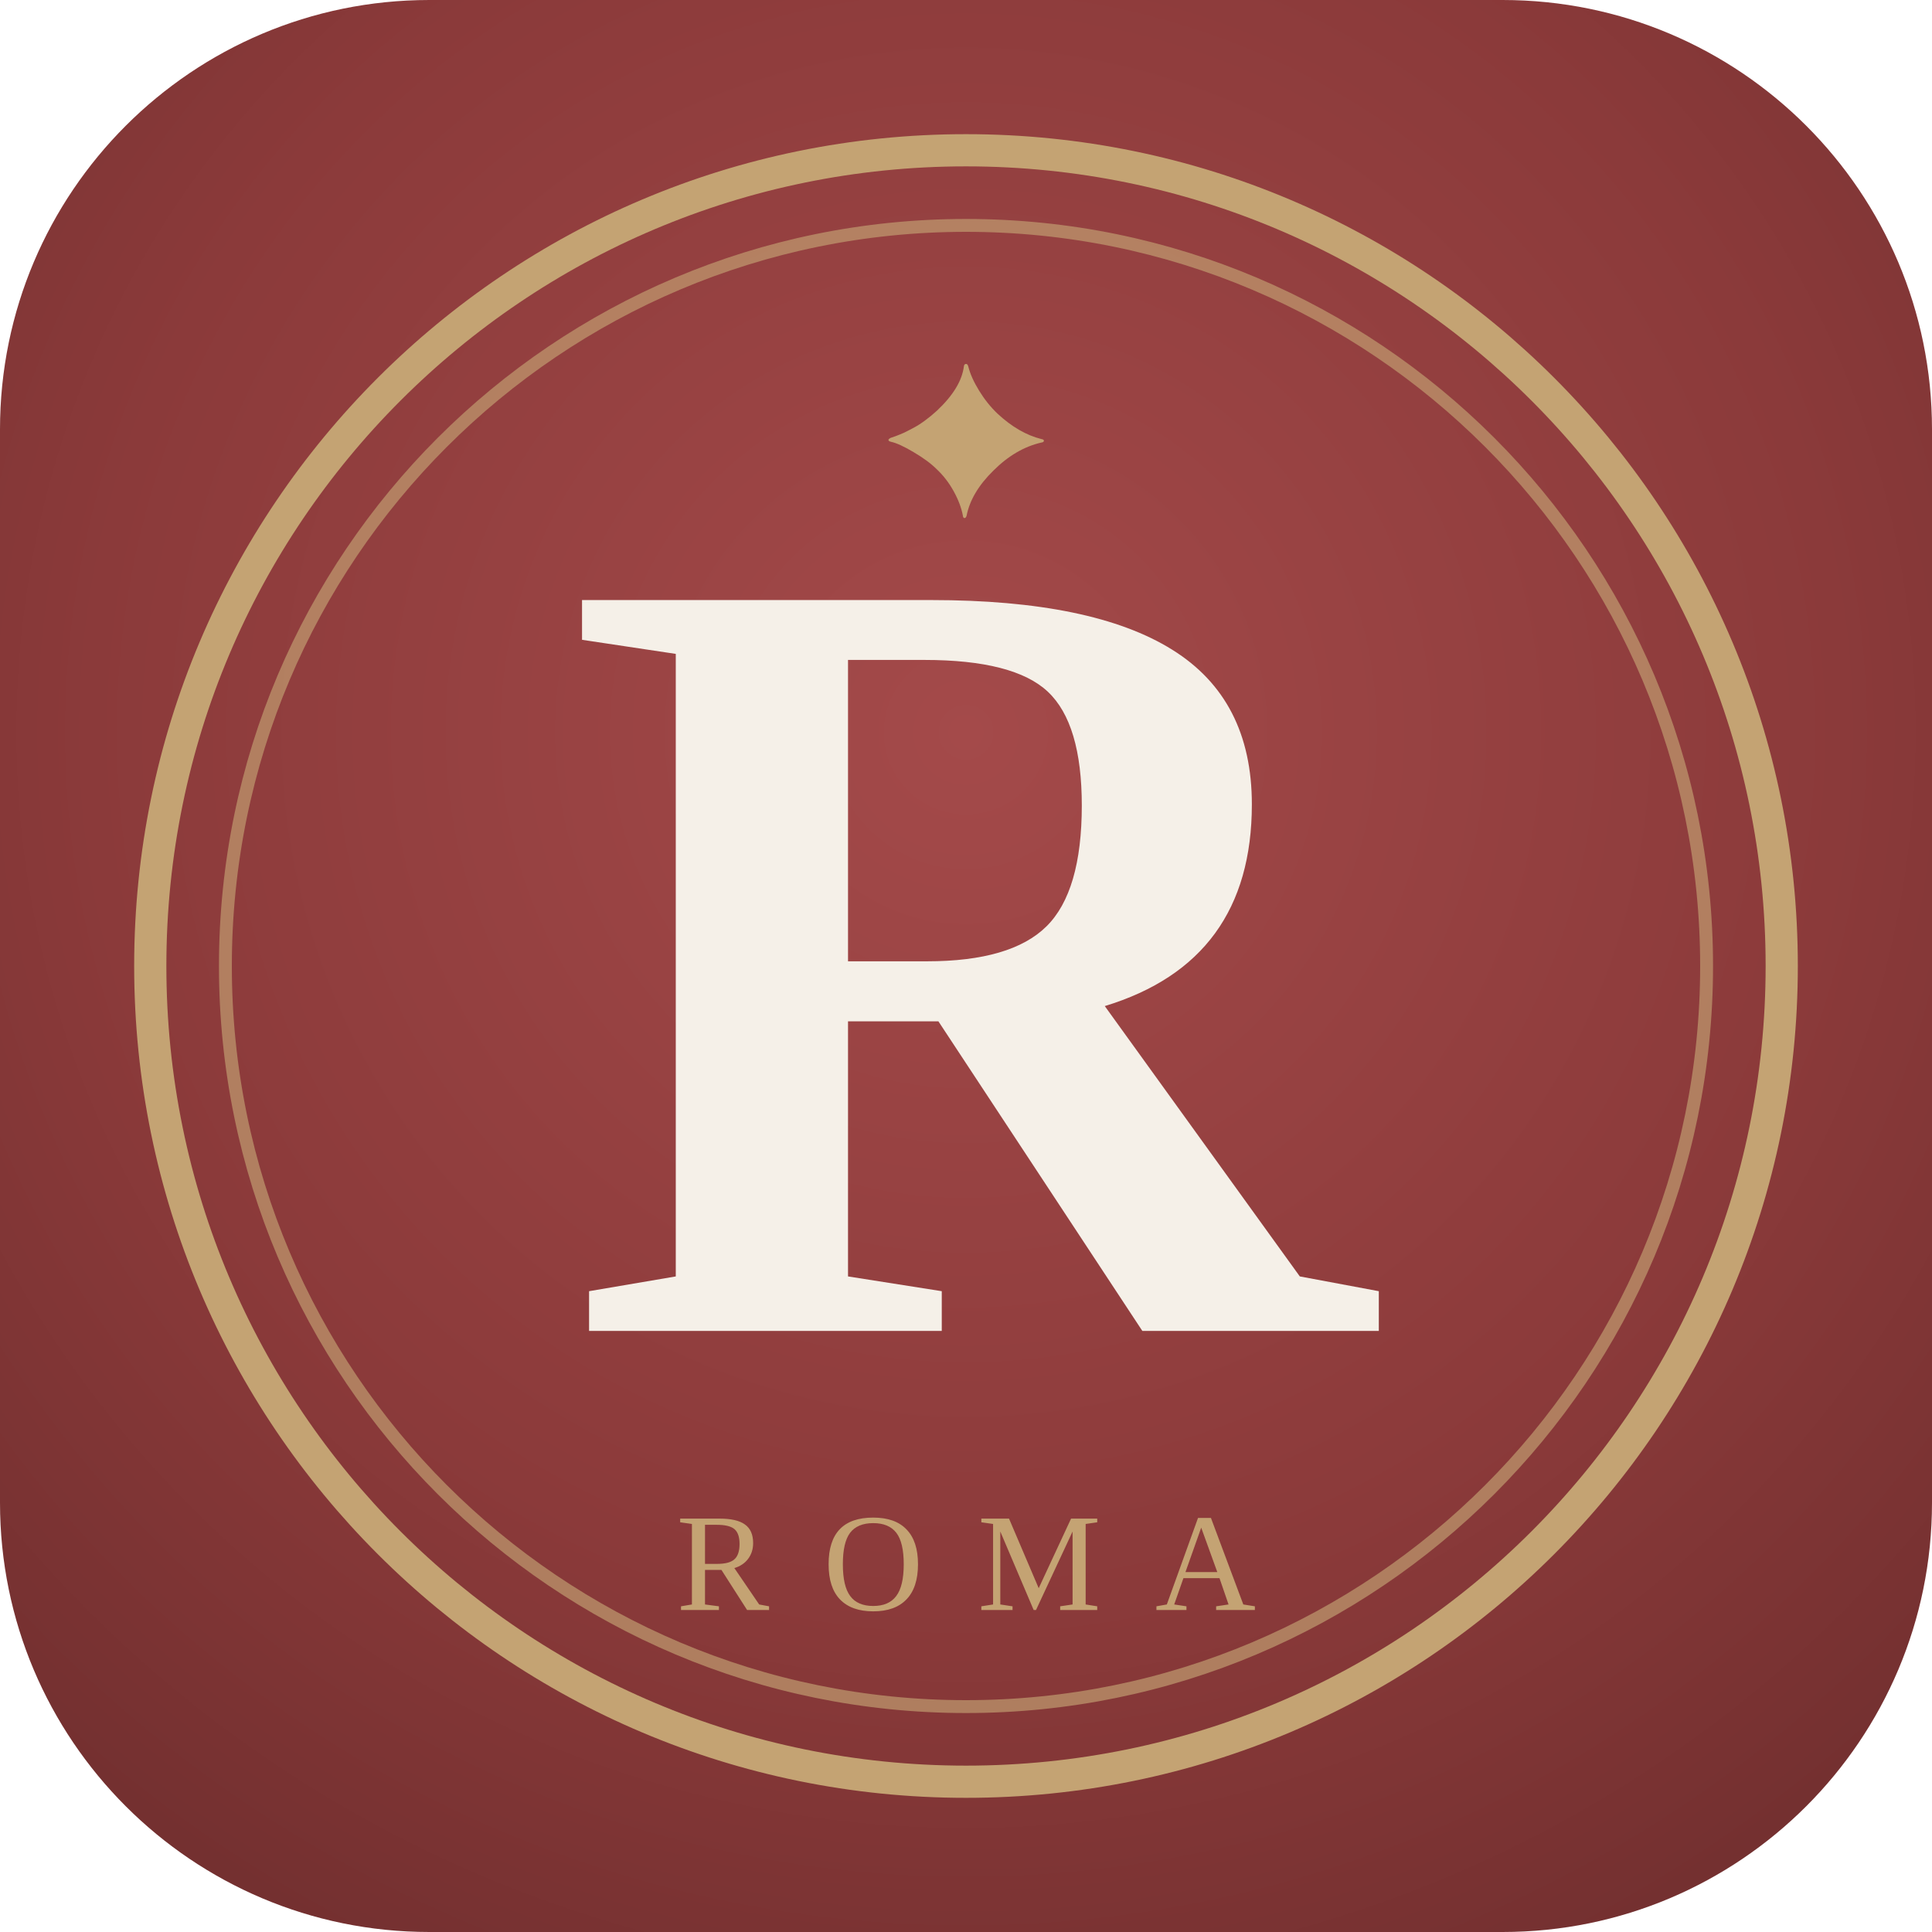
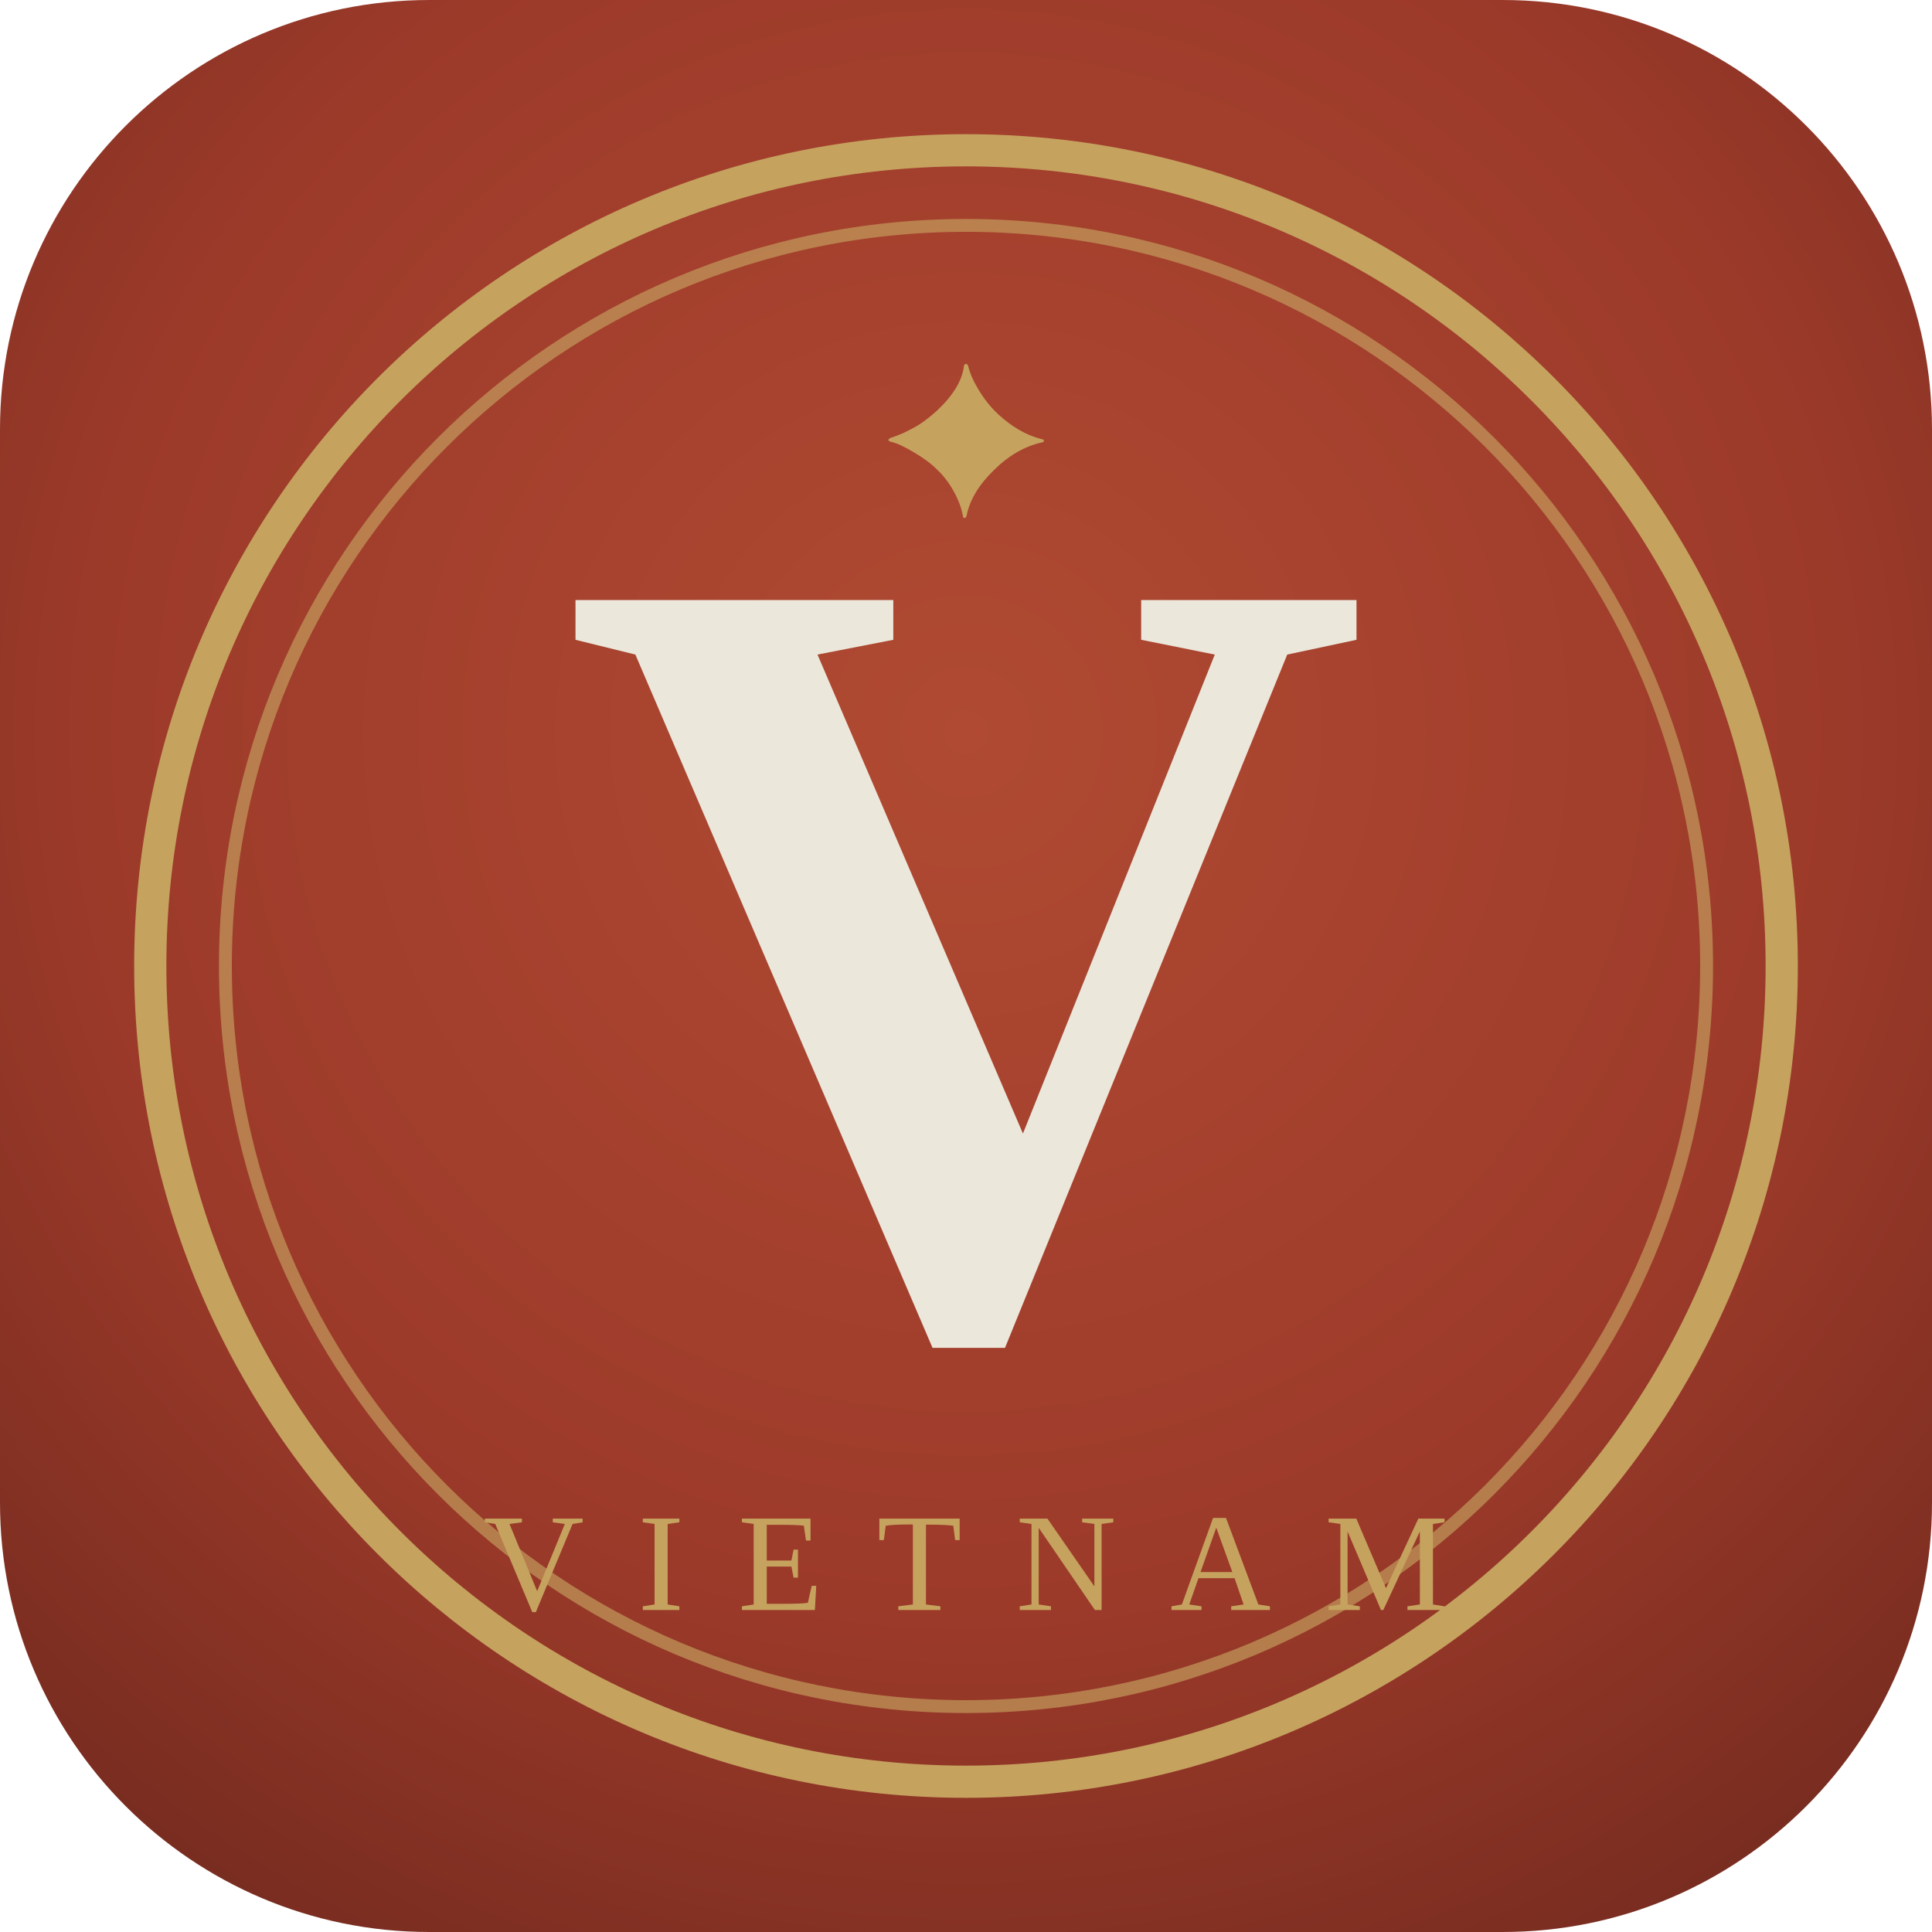
<svg xmlns="http://www.w3.org/2000/svg" viewBox="0 0 180 180">
  <defs>
    <radialGradient id="bg" cx="50%" cy="38%" r="75%">
-       <stop offset="0" stop-color="#a44a4a" />
-       <stop offset="0.6" stop-color="#8b3a3a" />
-       <stop offset="1" stop-color="#6f2e2e" />
+       <stop offset="0" stop-color="#b04a32" />
+       <stop offset="0.6" stop-color="#9c3a2a" />
+       <stop offset="1" stop-color="#722a1e" />
    </radialGradient>
    <style>
      @media (prefers-color-scheme: dark) {
-         .bg    { fill: #221d18; }
-         .ring  { stroke: #d4b88a; }
-         .ring2 { stroke: #d4b88a; }
-         .gold  { fill: #d4b88a; }
-         .glyph { fill: #e8dfd0; }
+         .bg    { fill: #15171a; }
+         .ring  { stroke: #c9a768; }
+         .ring2 { stroke: #c9a768; }
+         .gold  { fill: #c9a768; }
+         .glyph { fill: #e7e2d6; }
      }
    </style>
  </defs>
  <rect class="bg" width="180" height="180" rx="40" fill="url(#bg)" />
-   <circle class="ring" cx="90" cy="90" r="76" fill="none" stroke="#c4a373" stroke-width="3" />
-   <circle class="ring2" cx="90" cy="90" r="69" fill="none" stroke="#c4a373" stroke-width="1.2" opacity="0.65" />
-   <text class="gold" x="90" y="48" font-family="Georgia, 'Times New Roman', serif" font-size="20" text-anchor="middle" fill="#c4a373">✦</text>
-   <text class="glyph" x="90" y="124" font-family="Georgia, 'Times New Roman', Times, serif" font-size="104" font-weight="700" text-anchor="middle" fill="#f5f0e8">R</text>
-   <text class="gold" x="90" y="150" font-family="Georgia, 'Times New Roman', serif" font-size="13" letter-spacing="5" text-anchor="middle" fill="#c4a373">ROMA</text>
+   <circle class="ring" cx="90" cy="90" r="76" fill="none" stroke="#c6a25f" stroke-width="3" />
+   <circle class="ring2" cx="90" cy="90" r="69" fill="none" stroke="#c6a25f" stroke-width="1.2" opacity="0.65" />
+   <text class="gold" x="90" y="48" font-family="Georgia, 'Times New Roman', serif" font-size="20" text-anchor="middle" fill="#c6a25f">✦</text>
+   <text class="glyph" x="90" y="124" font-family="Georgia, 'Times New Roman', Times, serif" font-size="104" font-weight="700" text-anchor="middle" fill="#ece7db">V</text>
+   <text class="gold" x="90" y="150" font-family="Georgia, 'Times New Roman', serif" font-size="13" letter-spacing="5" text-anchor="middle" fill="#c6a25f">VIETNAM</text>
</svg>
